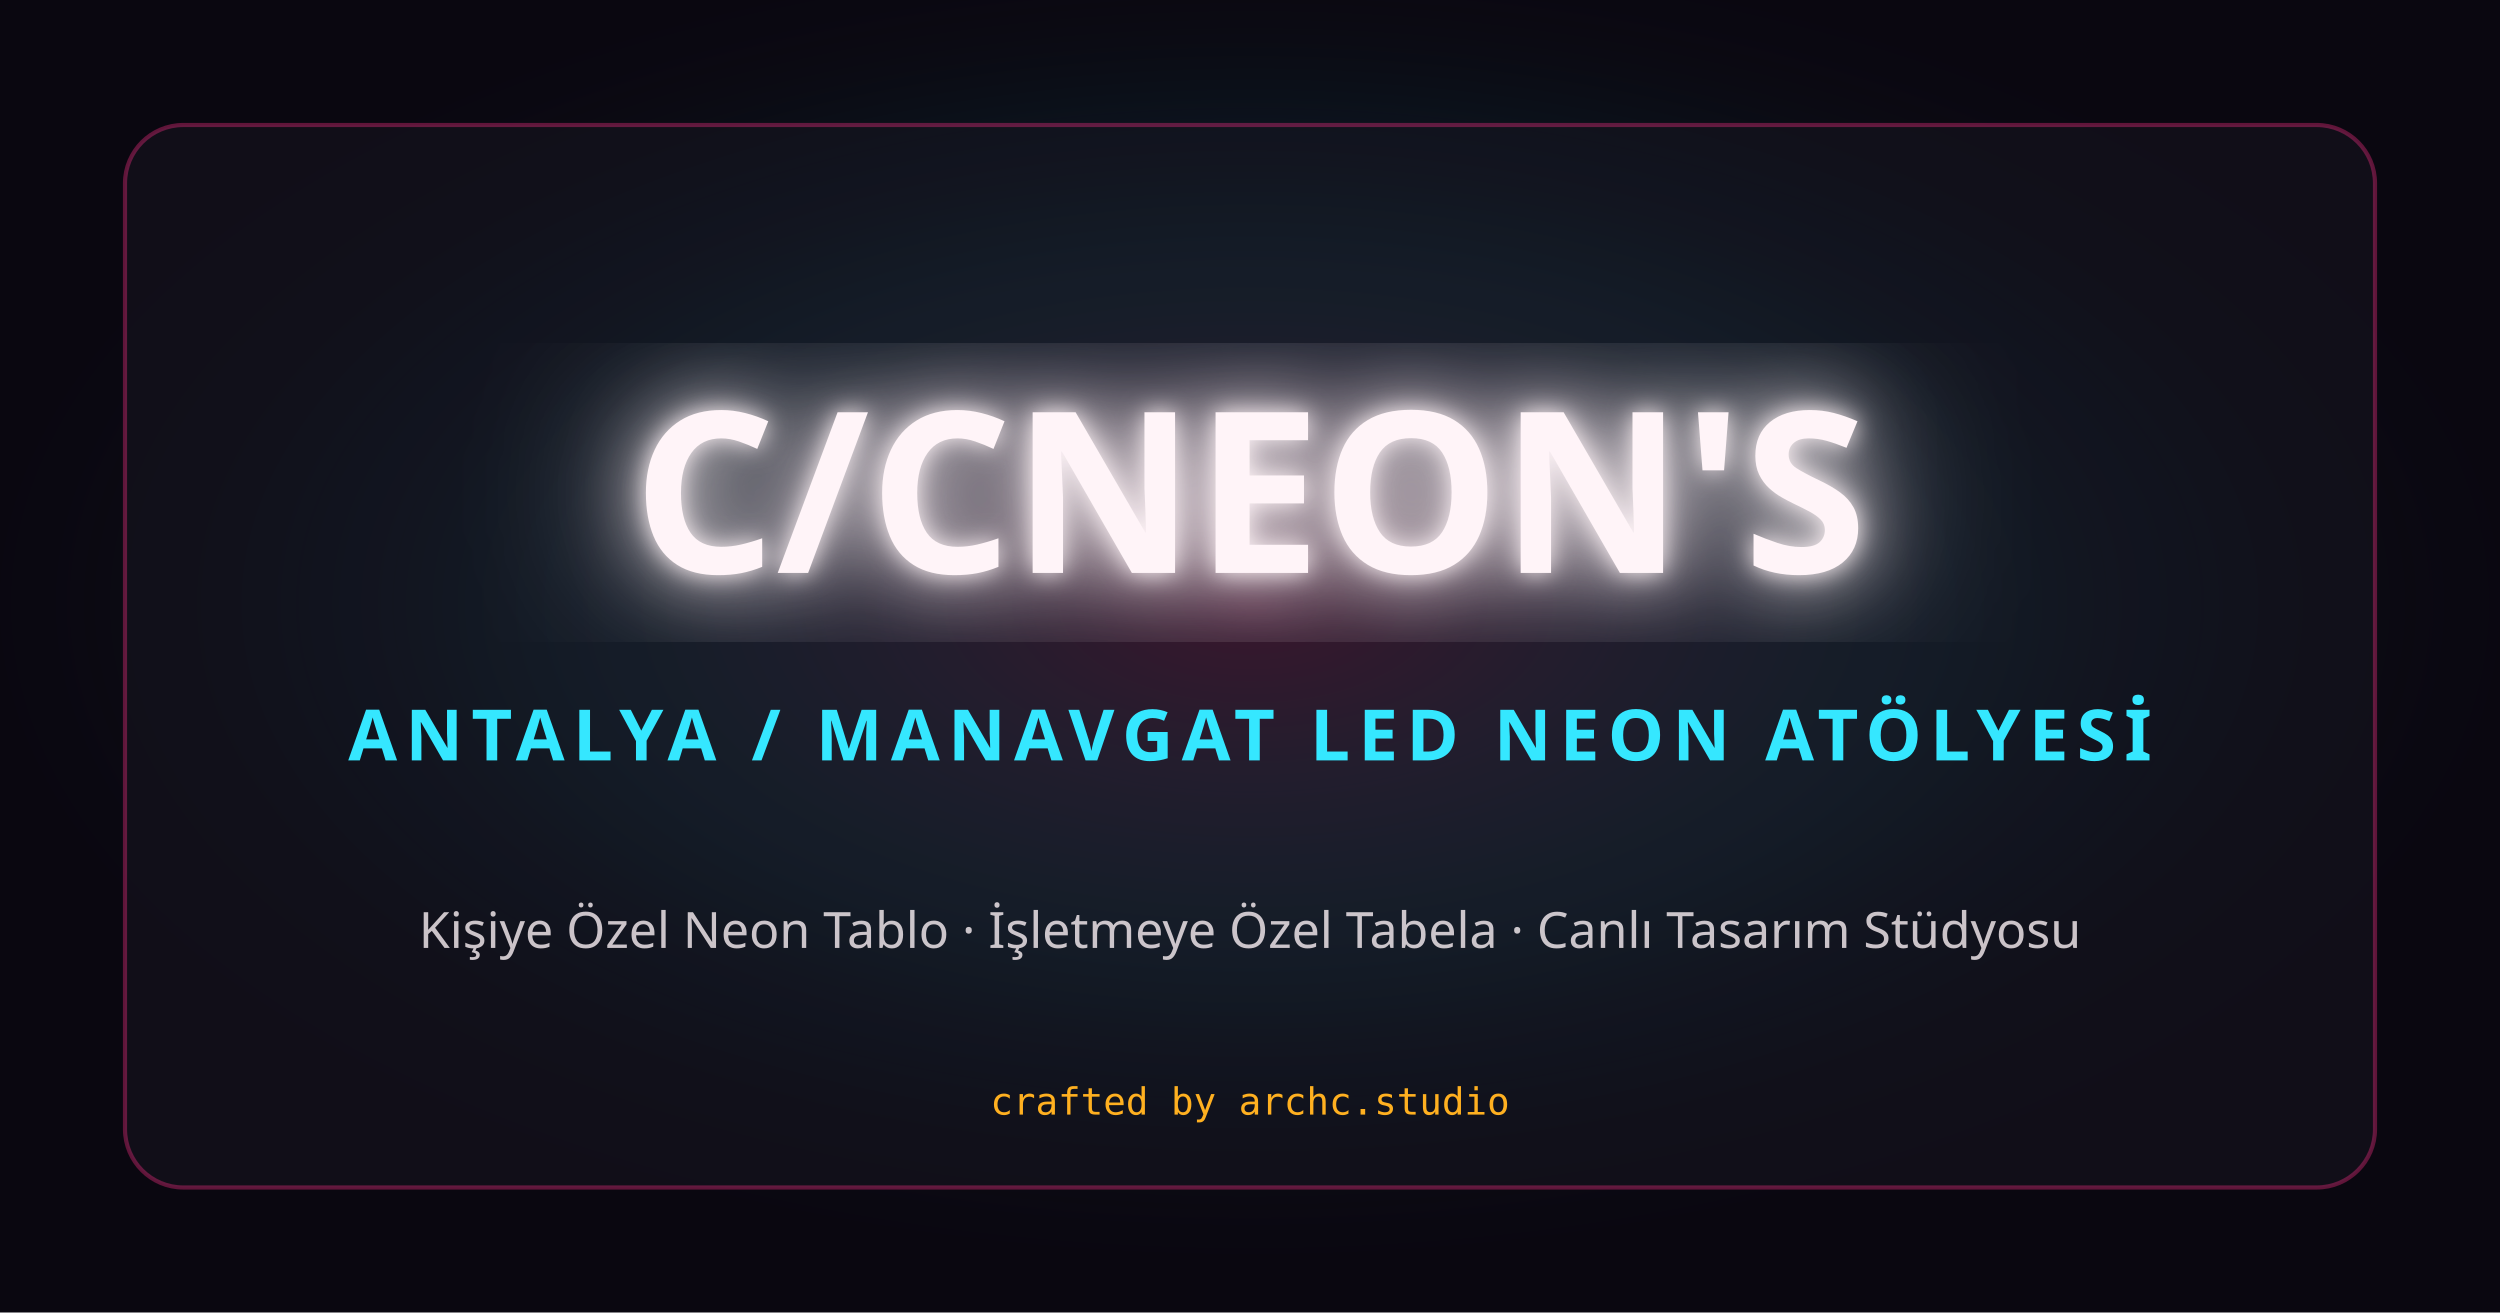
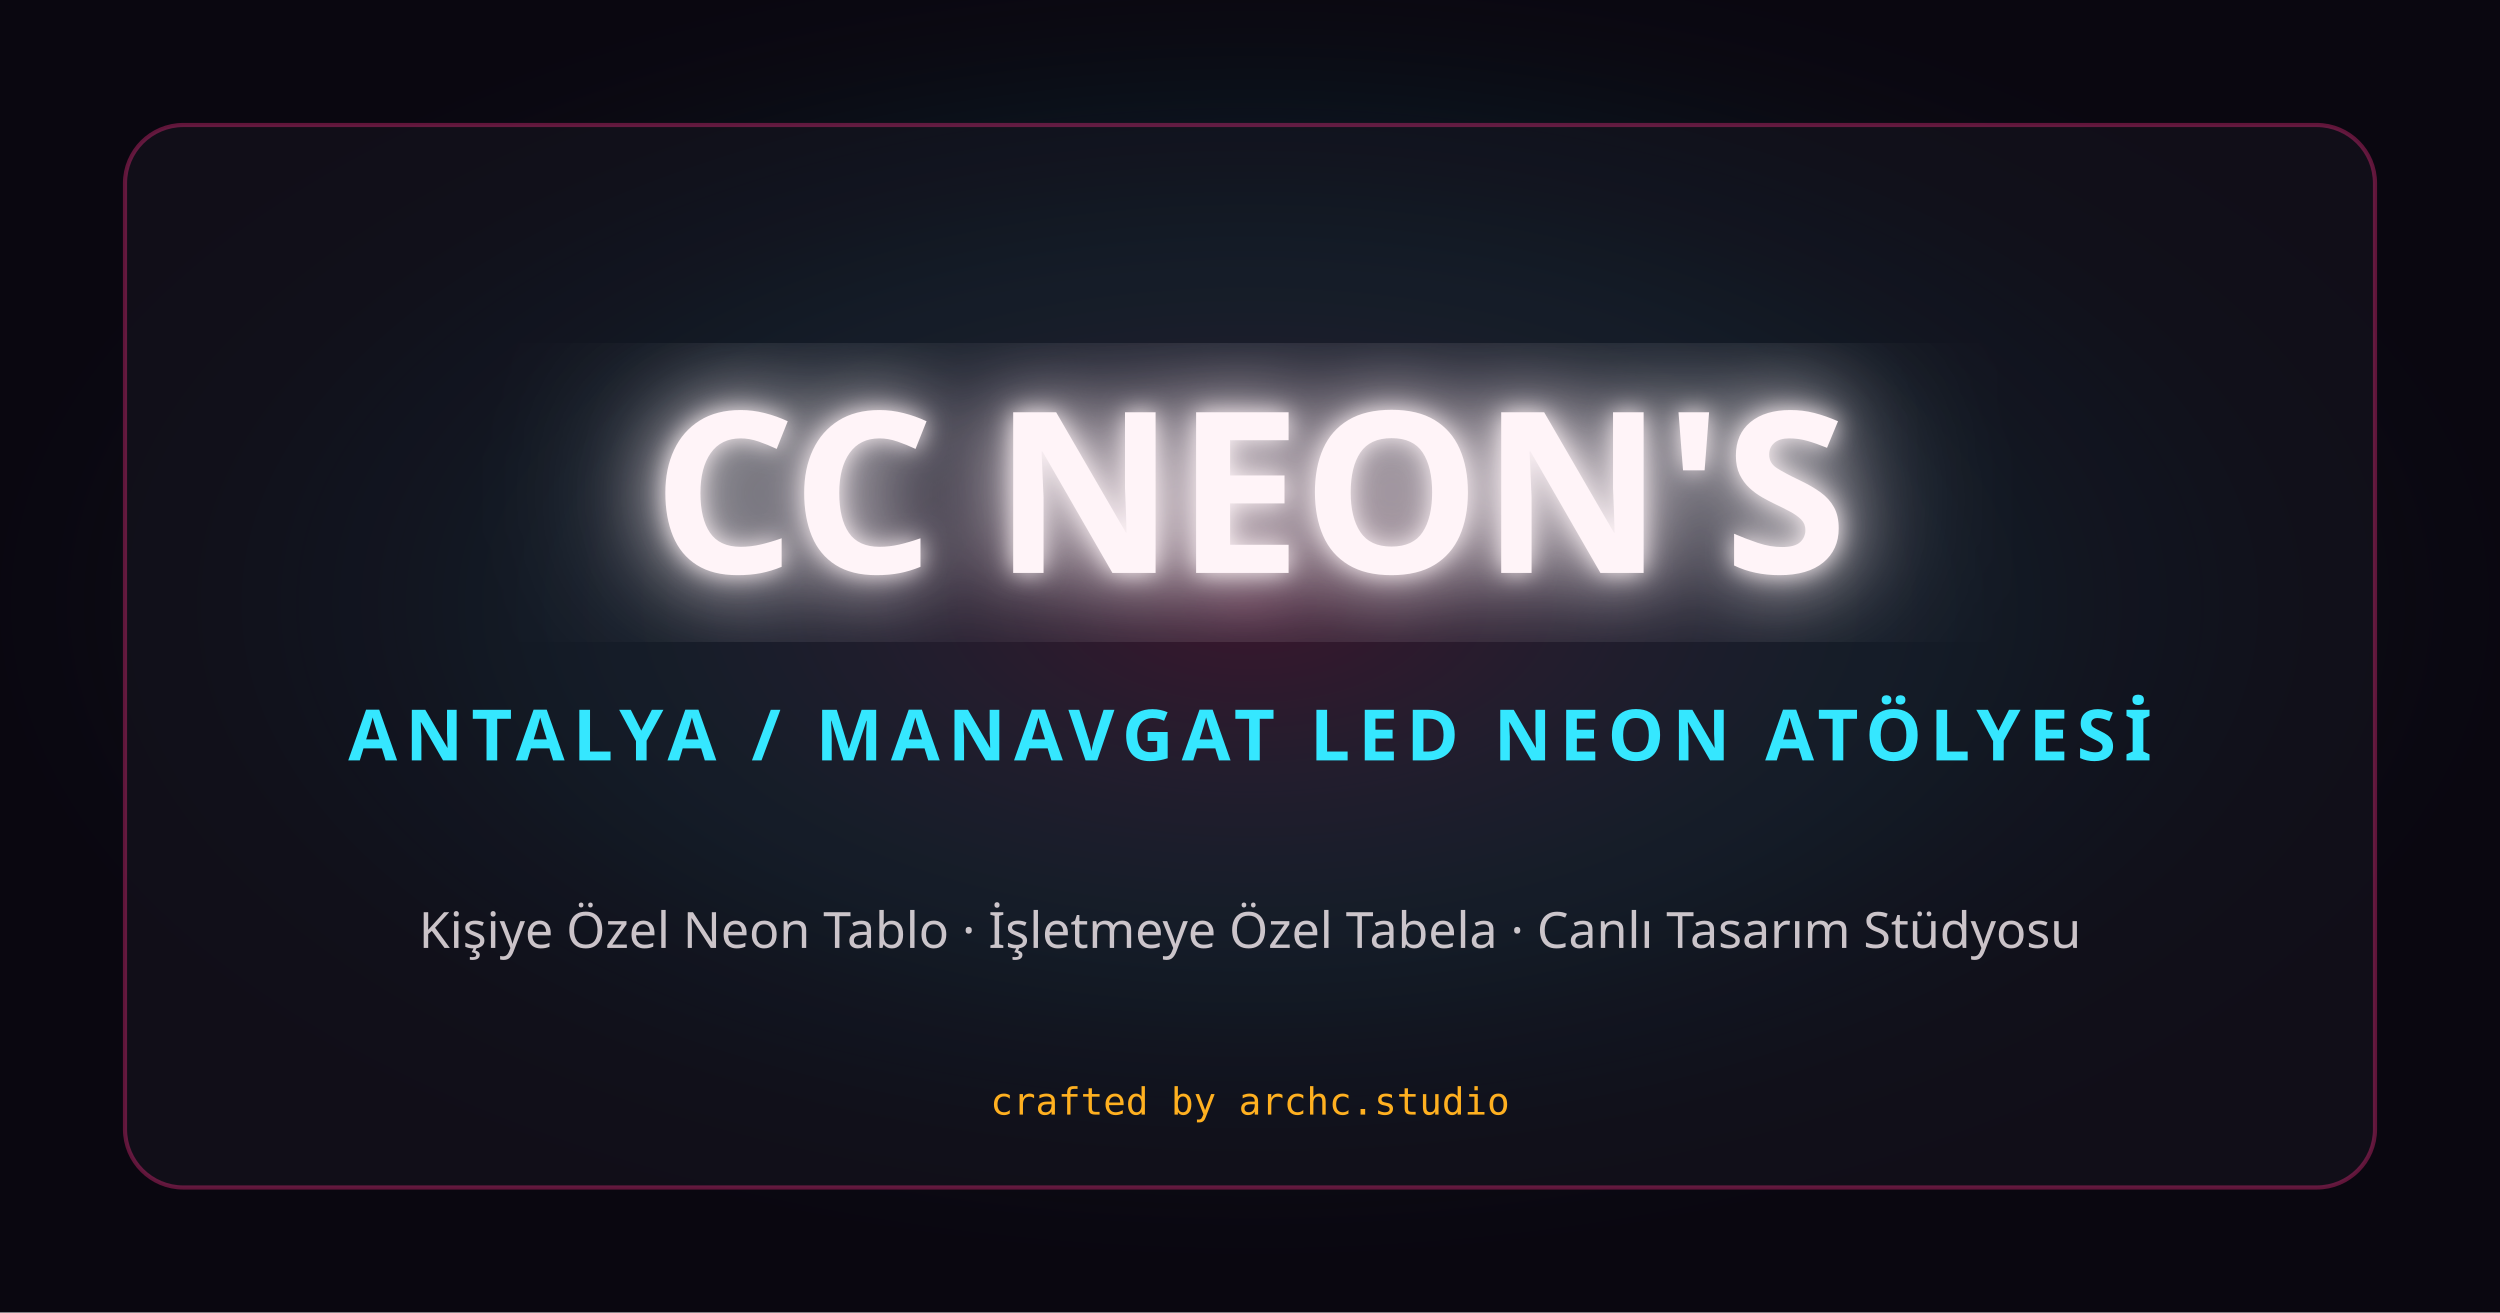
<svg xmlns="http://www.w3.org/2000/svg" viewBox="0 0 1200 630" width="1200" height="630">
  <defs>
    <radialGradient id="wallGlowPink" cx="50%" cy="46%" r="52%">
      <stop offset="0%" stop-color="#FF2E88" stop-opacity="0.38" />
      <stop offset="55%" stop-color="#35E7FF" stop-opacity="0.12" />
      <stop offset="100%" stop-color="#0A0710" stop-opacity="0" />
    </radialGradient>
    <filter id="ogNeonGlow" x="-40%" y="-40%" width="180%" height="180%">
      <feGaussianBlur in="SourceGraphic" stdDeviation="6" result="blur1" />
      <feGaussianBlur in="SourceGraphic" stdDeviation="18" result="blur2" />
      <feGaussianBlur in="SourceGraphic" stdDeviation="38" result="blur3" />
      <feMerge>
        <feMergeNode in="blur3" />
        <feMergeNode in="blur2" />
        <feMergeNode in="blur1" />
        <feMergeNode in="SourceGraphic" />
      </feMerge>
    </filter>
  </defs>
  <rect width="1200" height="630" fill="#0A0710" />
  <rect width="1200" height="630" fill="url(#wallGlowPink)" />
  <rect x="60" y="60" width="1080" height="510" rx="28" fill="#17141F" fill-opacity="0.55" stroke="#FF2E88" stroke-opacity="0.35" stroke-width="2" />
-   <text x="600" y="275" text-anchor="middle" fill="#FFF4F8" font-family="sans-serif" font-weight="800" font-size="108" filter="url(#ogNeonGlow)">C/CNEON'S</text>
+   <text x="600" y="275" text-anchor="middle" fill="#FFF4F8" font-family="sans-serif" font-weight="800" font-size="108" filter="url(#ogNeonGlow)">CC NEON'S</text>
  <text x="600" y="365" text-anchor="middle" fill="#35E7FF" font-family="sans-serif" font-weight="600" font-size="34" letter-spacing="4">ANTALYA / MANAVGAT LED NEON ATÖLYESİ</text>
  <text x="600" y="455" text-anchor="middle" fill="#FFF4F8" fill-opacity="0.78" font-family="sans-serif" font-size="24">Kişiye Özel Neon Tablo · İşletmeye Özel Tabela · Canlı Tasarım Stüdyosu</text>
  <text x="600" y="535" text-anchor="middle" fill="#FFB020" font-family="monospace" font-size="18">crafted by archc.studio</text>
</svg>
